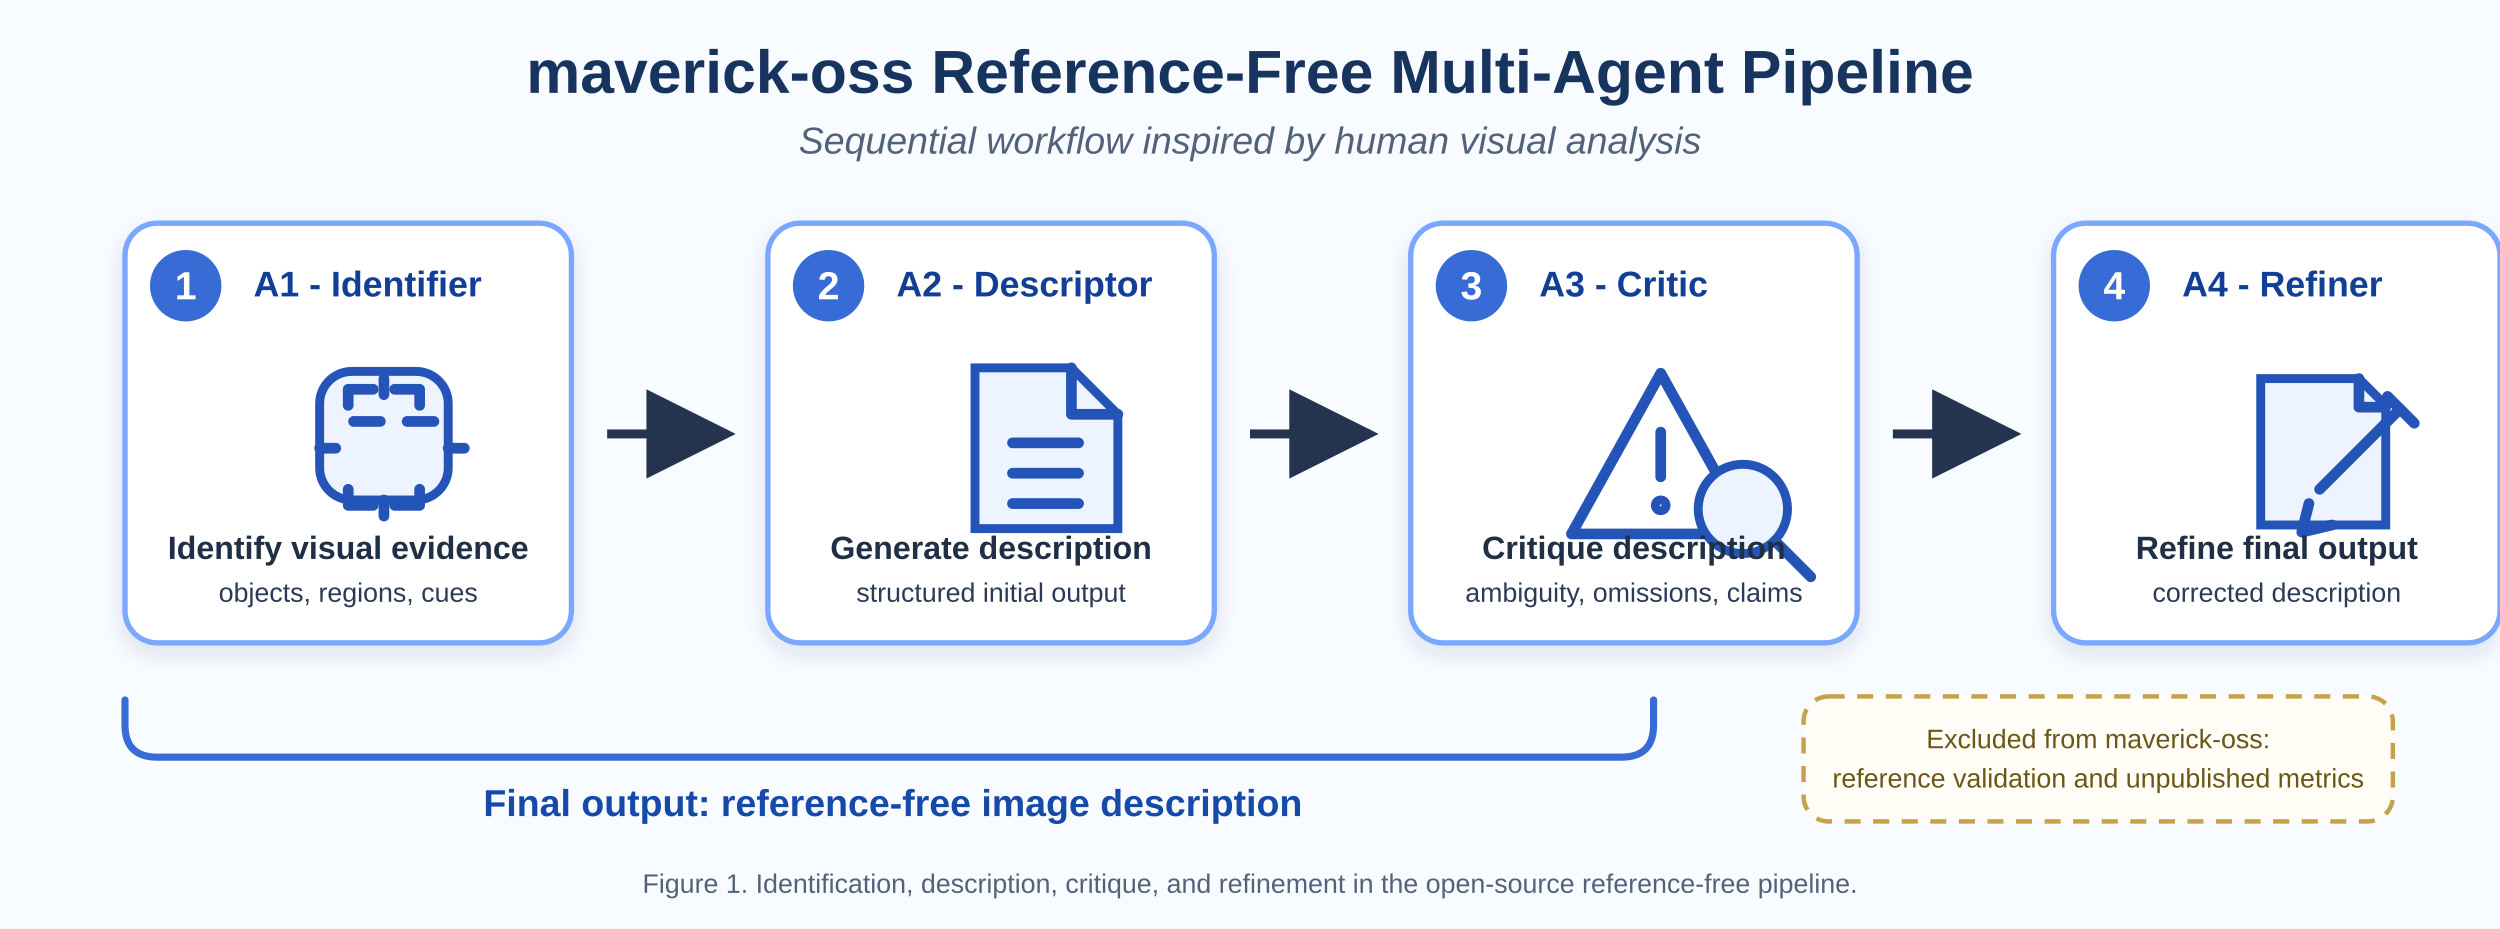
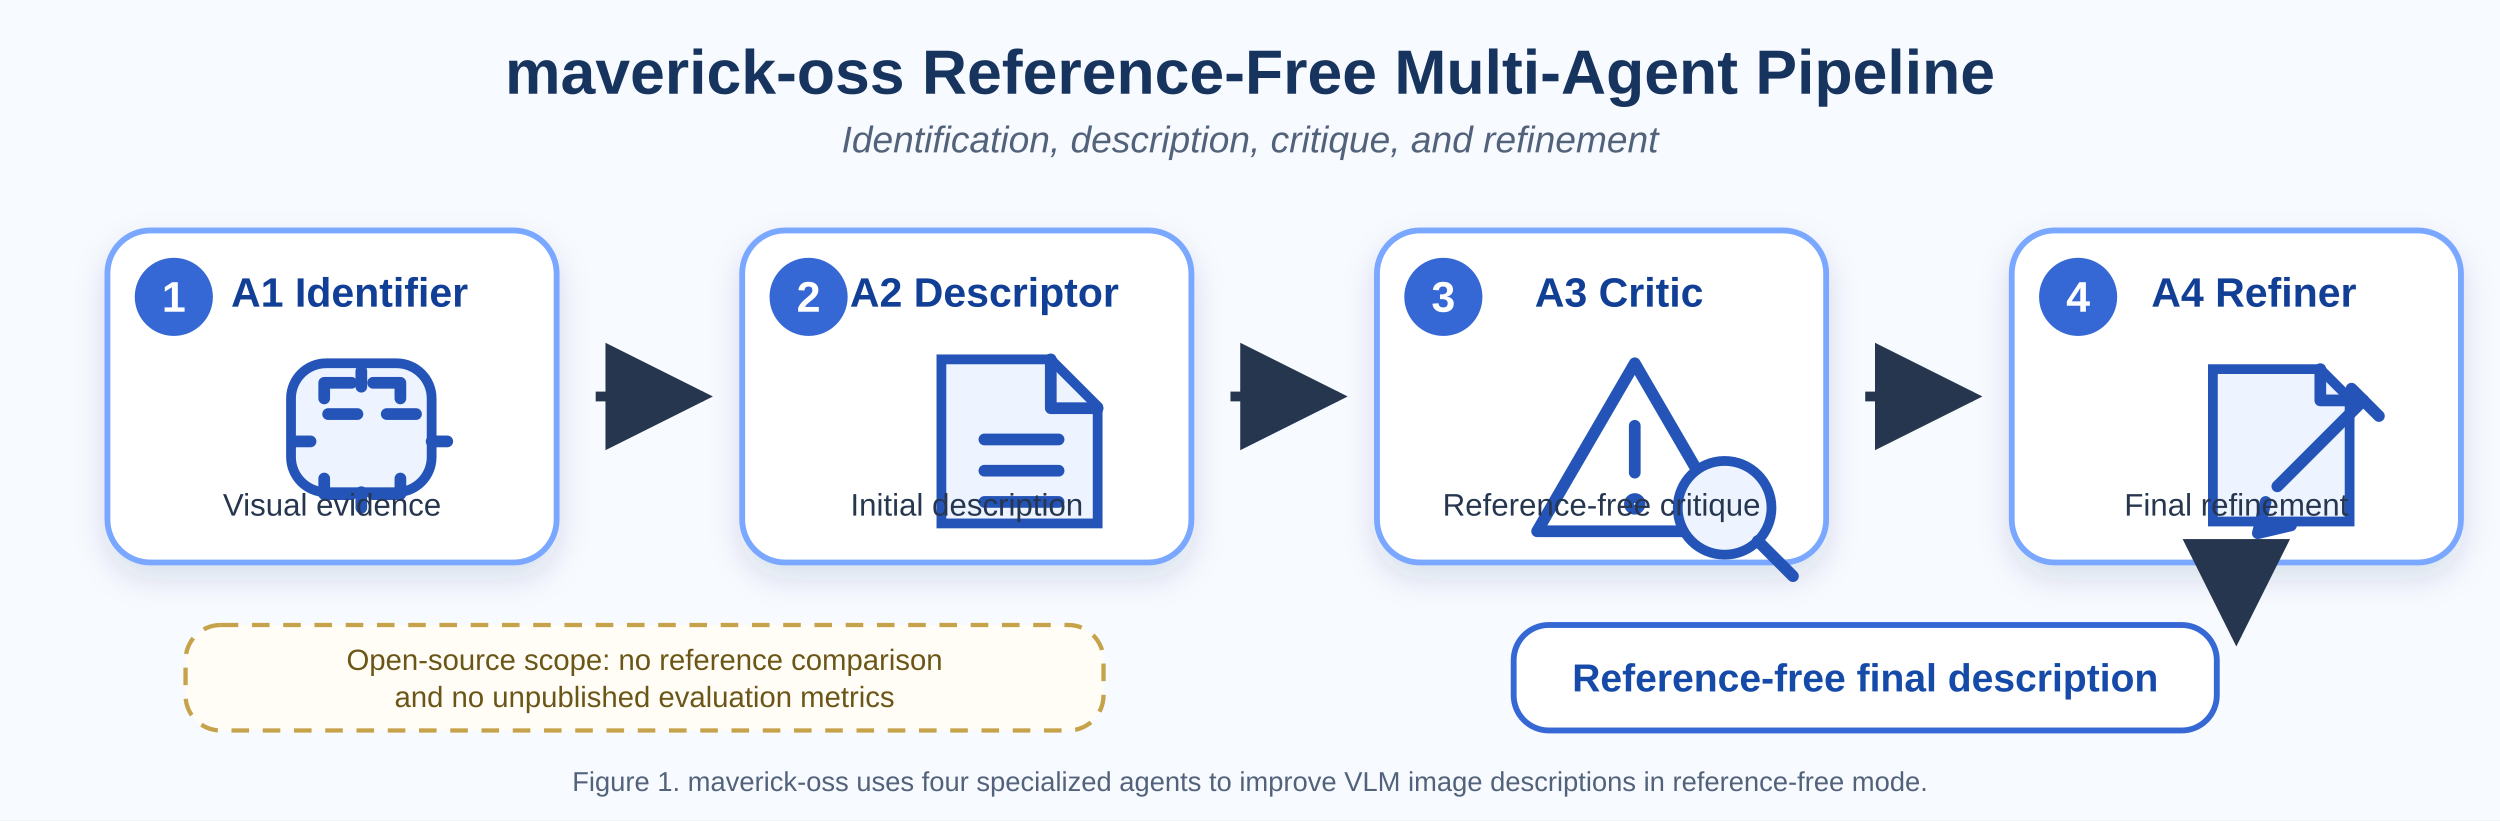
- <svg xmlns="http://www.w3.org/2000/svg" width="1400" height="520" viewBox="0 0 1400 520" role="img" aria-labelledby="title desc">
+ <svg xmlns="http://www.w3.org/2000/svg" width="1280" height="420" viewBox="0 0 1280 420" role="img" aria-labelledby="title desc">
  <defs>
-     <marker id="arrow" markerWidth="14" markerHeight="14" refX="11" refY="7" orient="auto" markerUnits="strokeWidth">
-       <path d="M2,2 L12,7 L2,12 Z" fill="#24344f" />
+     <marker id="arrow" markerWidth="15" markerHeight="15" refX="12" refY="7.5" orient="auto" markerUnits="strokeWidth">
+       <path d="M2,2 L13,7.5 L2,13 Z" fill="#26364f" />
    </marker>
-     <filter id="shadow" x="-8%" y="-8%" width="116%" height="124%">
-       <feDropShadow dx="0" dy="5" stdDeviation="6" flood-color="#17345f" flood-opacity="0.12" />
+     <filter id="shadow" x="-8%" y="-10%" width="116%" height="130%">
+       <feDropShadow dx="0" dy="7" stdDeviation="8" flood-color="#17345f" flood-opacity="0.13" />
    </filter>
    <style>
-       .bg { fill: #f8fbff; }
-       .title { fill: #17345f; font: 700 34px Arial, Helvetica, sans-serif; text-anchor: middle; }
-       .subtitle { fill: #52627a; font: italic 21px Arial, Helvetica, sans-serif; text-anchor: middle; }
-       .card { fill: #ffffff; stroke: #7aa7ff; stroke-width: 3; filter: url(#shadow); }
-       .badge { fill: #376bd6; }
-       .badge-text { fill: #ffffff; font: 700 22px Arial, Helvetica, sans-serif; text-anchor: middle; dominant-baseline: central; }
-       .agent { fill: #123f96; font: 700 20px Arial, Helvetica, sans-serif; }
-       .role { fill: #1f2f46; font: 700 18px Arial, Helvetica, sans-serif; text-anchor: middle; }
-       .body { fill: #2b3b55; font: 15px Arial, Helvetica, sans-serif; text-anchor: middle; }
+       .bg { fill: #f7faff; }
+       .title { fill: #17345f; font: 700 32px Arial, Helvetica, sans-serif; text-anchor: middle; }
+       .subtitle { fill: #52627a; font: italic 19px Arial, Helvetica, sans-serif; text-anchor: middle; }
+       .node { fill: #ffffff; stroke: #7aa7ff; stroke-width: 3; filter: url(#shadow); }
+       .node-num { fill: #3568d4; }
+       .num-text { fill: #ffffff; font: 700 22px Arial, Helvetica, sans-serif; text-anchor: middle; dominant-baseline: central; }
+       .node-title { fill: #123f96; font: 700 21px Arial, Helvetica, sans-serif; text-anchor: middle; }
+       .node-role { fill: #26364f; font: 16px Arial, Helvetica, sans-serif; text-anchor: middle; }
      .icon { fill: none; stroke: #2454b8; stroke-width: 6; stroke-linecap: round; stroke-linejoin: round; }
      .icon-fill { fill: #edf4ff; stroke: #2454b8; stroke-width: 5; }
-       .arrow { stroke: #24344f; stroke-width: 5; fill: none; marker-end: url(#arrow); }
-       .bracket { stroke: #376bd6; stroke-width: 4; fill: none; stroke-linecap: round; }
-       .output { fill: #154aa8; font: 700 21px Arial, Helvetica, sans-serif; text-anchor: middle; }
-       .excluded { fill: #fffdf6; stroke: #c6a24a; stroke-width: 2.5; stroke-dasharray: 9 7; }
-       .excluded-text { fill: #6b5617; font: 15px Arial, Helvetica, sans-serif; text-anchor: middle; }
-       .caption { fill: #52627a; font: 15px Arial, Helvetica, sans-serif; text-anchor: middle; }
+       .arrow { stroke: #26364f; stroke-width: 5; fill: none; marker-end: url(#arrow); }
+       .output-box { fill: #ffffff; stroke: #3568d4; stroke-width: 3; }
+       .output-text { fill: #154aa8; font: 700 20px Arial, Helvetica, sans-serif; text-anchor: middle; }
+       .scope { fill: #6b5617; font: 15px Arial, Helvetica, sans-serif; text-anchor: middle; }
+       .scope-box { fill: #fffdf6; stroke: #c6a24a; stroke-width: 2.2; stroke-dasharray: 9 7; }
+       .caption { fill: #52627a; font: 14px Arial, Helvetica, sans-serif; text-anchor: middle; }
    </style>
  </defs>
-   <rect class="bg" width="1400" height="520" />
-   <text class="title" x="700" y="52">maverick-oss Reference-Free Multi-Agent Pipeline</text>
-   <text class="subtitle" x="700" y="86">Sequential workflow inspired by human visual analysis</text>
-   <g transform="translate(70 125)">
-     <rect class="card" x="0" y="0" width="250" height="235" rx="18" />
-     <circle class="badge" cx="34" cy="35" r="20" />
-     <text class="badge-text" x="34" y="35">1</text>
-     <text class="agent" x="72" y="41">A1 - Identifier</text>
-     <g transform="translate(91 75)">
-       <rect class="icon-fill" x="18" y="8" width="72" height="72" rx="18" />
-       <path class="icon" d="M37 36 h15 M67 36 h15 M54 21 v-9 M54 80 v9 M27 51 h-9 M90 51 h9" />
-       <path class="icon" d="M34 27 v-9 h14 M74 27 v-9 h-14 M34 74 v9 h14 M74 74 v9 h-14" />
+   <rect class="bg" width="1280" height="420" />
+   <text class="title" x="640" y="48">maverick-oss Reference-Free Multi-Agent Pipeline</text>
+   <text class="subtitle" x="640" y="78">Identification, description, critique, and refinement</text>
+   <g transform="translate(55 118)">
+     <rect class="node" x="0" y="0" width="230" height="170" rx="22" />
+     <circle class="node-num" cx="34" cy="34" r="20" />
+     <text class="num-text" x="34" y="34">1</text>
+     <text class="node-title" x="124" y="39">A1 Identifier</text>
+     <g transform="translate(78 62)">
+       <rect class="icon-fill" x="16" y="6" width="72" height="66" rx="18" />
+       <path class="icon" d="M35 32 h15 M65 32 h15 M52 18 v-8 M52 72 v8 M26 46 h-8 M88 46 h8" />
+       <path class="icon" d="M33 24 v-8 h14 M72 24 v-8 h-14 M33 65 v8 h14 M72 65 v8 h-14" />
    </g>
-     <text class="role" x="125" y="188">Identify visual evidence</text>
-     <text class="body" x="125" y="212">objects, regions, cues</text>
+     <text class="node-role" x="115" y="146">Visual evidence</text>
  </g>
-   <path class="arrow" d="M340 243 H407" />
-   <g transform="translate(430 125)">
-     <rect class="card" x="0" y="0" width="250" height="235" rx="18" />
-     <circle class="badge" cx="34" cy="35" r="20" />
-     <text class="badge-text" x="34" y="35">2</text>
-     <text class="agent" x="72" y="41">A2 - Descriptor</text>
-     <g transform="translate(92 75)">
-       <path class="icon-fill" d="M24 6 H78 L104 32 V96 H24 Z" />
-       <path class="icon" d="M78 6 V32 H104" />
-       <path class="icon" d="M45 48 H82 M45 65 H82 M45 82 H82" />
+   <path class="arrow" d="M305 203 H360" />
+   <g transform="translate(380 118)">
+     <rect class="node" x="0" y="0" width="230" height="170" rx="22" />
+     <circle class="node-num" cx="34" cy="34" r="20" />
+     <text class="num-text" x="34" y="34">2</text>
+     <text class="node-title" x="124" y="39">A2 Descriptor</text>
+     <g transform="translate(82 62)">
+       <path class="icon-fill" d="M20 4 H76 L100 28 V88 H20 Z" />
+       <path class="icon" d="M76 4 V29 H100" />
+       <path class="icon" d="M42 45 H80 M42 61 H80 M42 77 H80" />
    </g>
-     <text class="role" x="125" y="188">Generate description</text>
-     <text class="body" x="125" y="212">structured initial output</text>
+     <text class="node-role" x="115" y="146">Initial description</text>
  </g>
-   <path class="arrow" d="M700 243 H767" />
-   <g transform="translate(790 125)">
-     <rect class="card" x="0" y="0" width="250" height="235" rx="18" />
-     <circle class="badge" cx="34" cy="35" r="20" />
-     <text class="badge-text" x="34" y="35">3</text>
-     <text class="agent" x="72" y="41">A3 - Critic</text>
-     <g transform="translate(82 72)">
-       <path class="icon" d="M58 12 L108 102 H8 Z" />
-       <path class="icon" d="M58 45 V70" />
-       <circle class="icon-fill" cx="58" cy="86" r="3" />
-       <circle class="icon-fill" cx="104" cy="88" r="25" />
-       <path class="icon" d="M122 106 L142 126" />
+   <path class="arrow" d="M630 203 H685" />
+   <g transform="translate(705 118)">
+     <rect class="node" x="0" y="0" width="230" height="170" rx="22" />
+     <circle class="node-num" cx="34" cy="34" r="20" />
+     <text class="num-text" x="34" y="34">3</text>
+     <text class="node-title" x="124" y="39">A3 Critic</text>
+     <g transform="translate(74 58)">
+       <path class="icon" d="M58 10 L108 96 H8 Z" />
+       <path class="icon" d="M58 42 V66" />
+       <circle class="icon-fill" cx="58" cy="82" r="3" />
+       <circle class="icon-fill" cx="104" cy="84" r="24" />
+       <path class="icon" d="M121 101 L139 119" />
    </g>
-     <text class="role" x="125" y="188">Critique description</text>
-     <text class="body" x="125" y="212">ambiguity, omissions, claims</text>
+     <text class="node-role" x="115" y="146">Reference-free critique</text>
  </g>
-   <path class="arrow" d="M1060 243 H1127" />
-   <g transform="translate(1150 125)">
-     <rect class="card" x="0" y="0" width="250" height="235" rx="18" />
-     <circle class="badge" cx="34" cy="35" r="20" />
-     <text class="badge-text" x="34" y="35">4</text>
-     <text class="agent" x="72" y="41">A4 - Refiner</text>
-     <g transform="translate(91 75)">
-       <path class="icon-fill" d="M25 94 H95 V27 L80 12 H25 Z" />
-       <path class="icon" d="M80 12 V28 H95" />
-       <path class="icon" d="M58 74 L103 29" />
-       <path class="icon" d="M96 22 L111 37" />
-       <path class="icon" d="M52 82 L48 98 L65 94" />
+   <path class="arrow" d="M955 203 H1010" />
+   <g transform="translate(1030 118)">
+     <rect class="node" x="0" y="0" width="230" height="170" rx="22" />
+     <circle class="node-num" cx="34" cy="34" r="20" />
+     <text class="num-text" x="34" y="34">4</text>
+     <text class="node-title" x="124" y="39">A4 Refiner</text>
+     <g transform="translate(79 61)">
+       <path class="icon-fill" d="M24 88 H94 V25 L79 10 H24 Z" />
+       <path class="icon" d="M79 10 V26 H94" />
+       <path class="icon" d="M57 70 L101 26" />
+       <path class="icon" d="M95 20 L109 34" />
+       <path class="icon" d="M51 78 L47 94 L64 90" />
    </g>
-     <text class="role" x="125" y="188">Refine final output</text>
-     <text class="body" x="125" y="212">corrected description</text>
+     <text class="node-role" x="115" y="146">Final refinement</text>
  </g>
-   <path class="bracket" d="M70 392 v14 q0 18 18 18 h820 q18 0 18-18 v-14" />
-   <text class="output" x="500" y="457">Final output: reference-free image description</text>
-   <g transform="translate(1010 390)">
-     <rect class="excluded" x="0" y="0" width="330" height="70" rx="14" />
-     <text class="excluded-text" x="165" y="29">Excluded from maverick-oss:</text>
-     <text class="excluded-text" x="165" y="51">reference validation and unpublished metrics</text>
+   <path class="arrow" d="M1145 302 V326" />
+   <g transform="translate(775 320)">
+     <rect class="output-box" x="0" y="0" width="360" height="54" rx="18" />
+     <text class="output-text" x="180" y="34">Reference-free final description</text>
  </g>
-   <text class="caption" x="700" y="500">Figure 1. Identification, description, critique, and refinement in the open-source reference-free pipeline.</text>
+   <g transform="translate(95 320)">
+     <rect class="scope-box" x="0" y="0" width="470" height="54" rx="18" />
+     <text class="scope" x="235" y="23">Open-source scope: no reference comparison</text>
+     <text class="scope" x="235" y="42">and no unpublished evaluation metrics</text>
+   </g>
+   <text class="caption" x="640" y="405">Figure 1. maverick-oss uses four specialized agents to improve VLM image descriptions in reference-free mode.</text>
</svg>
